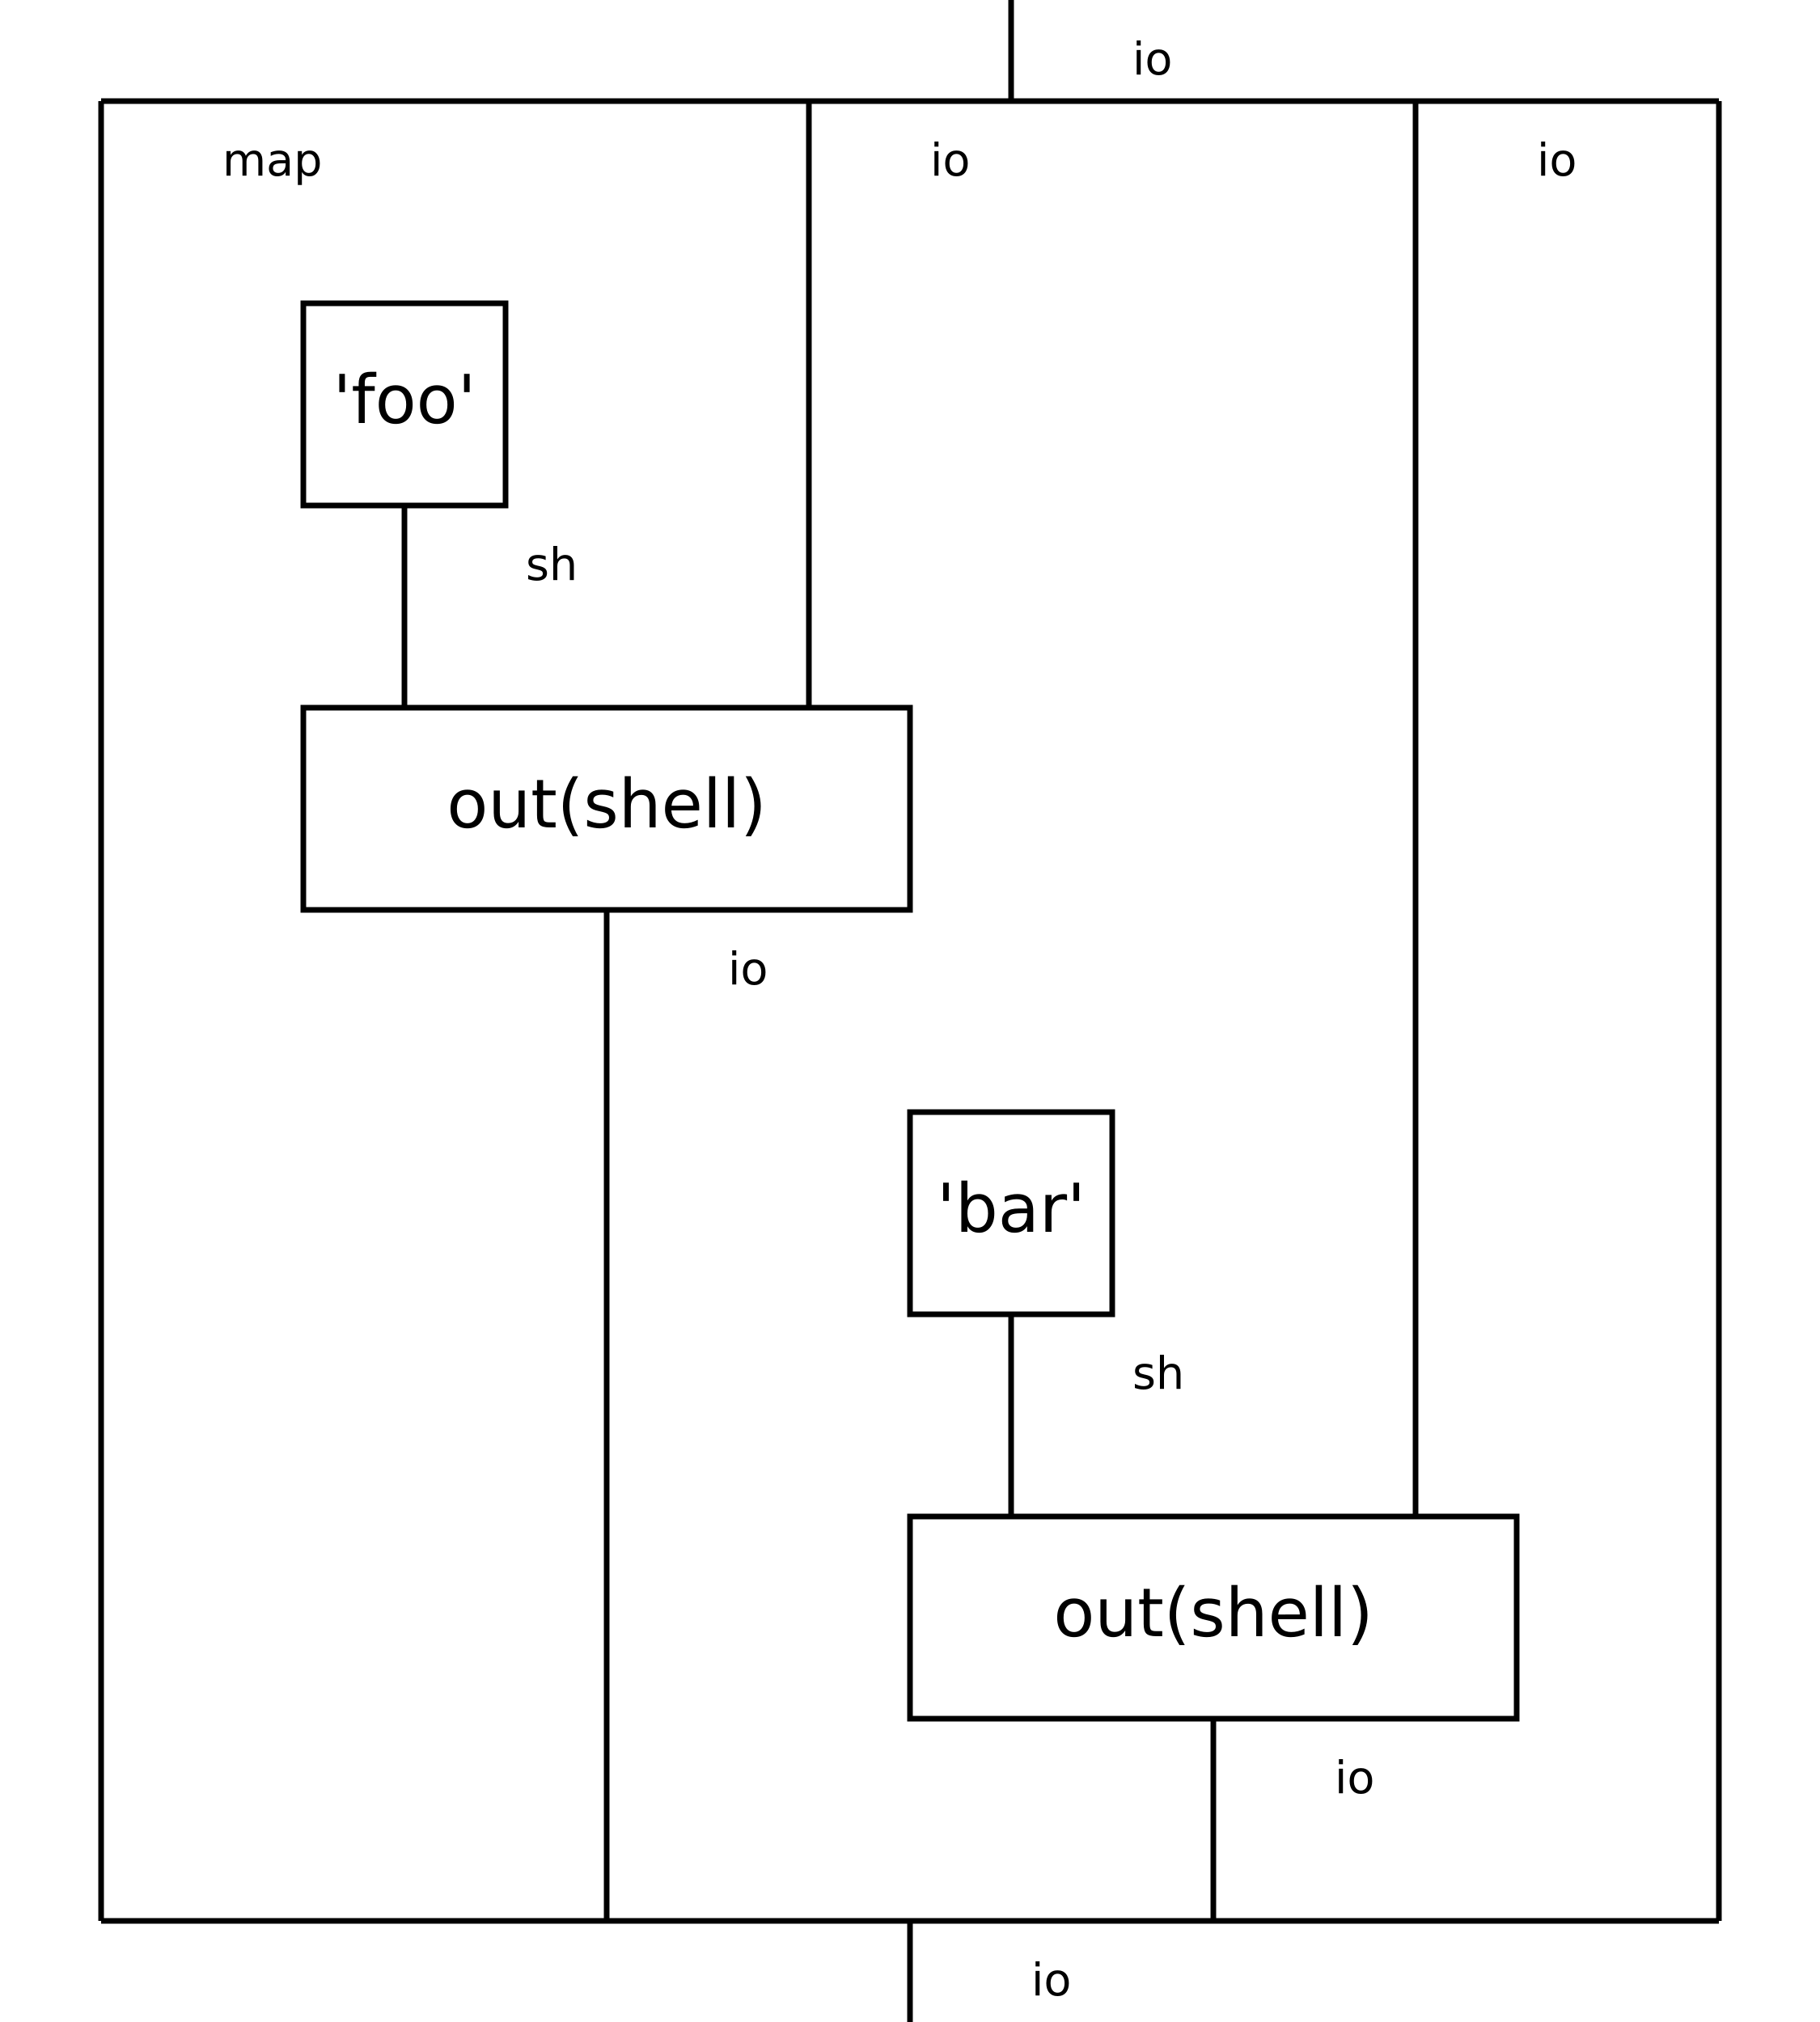
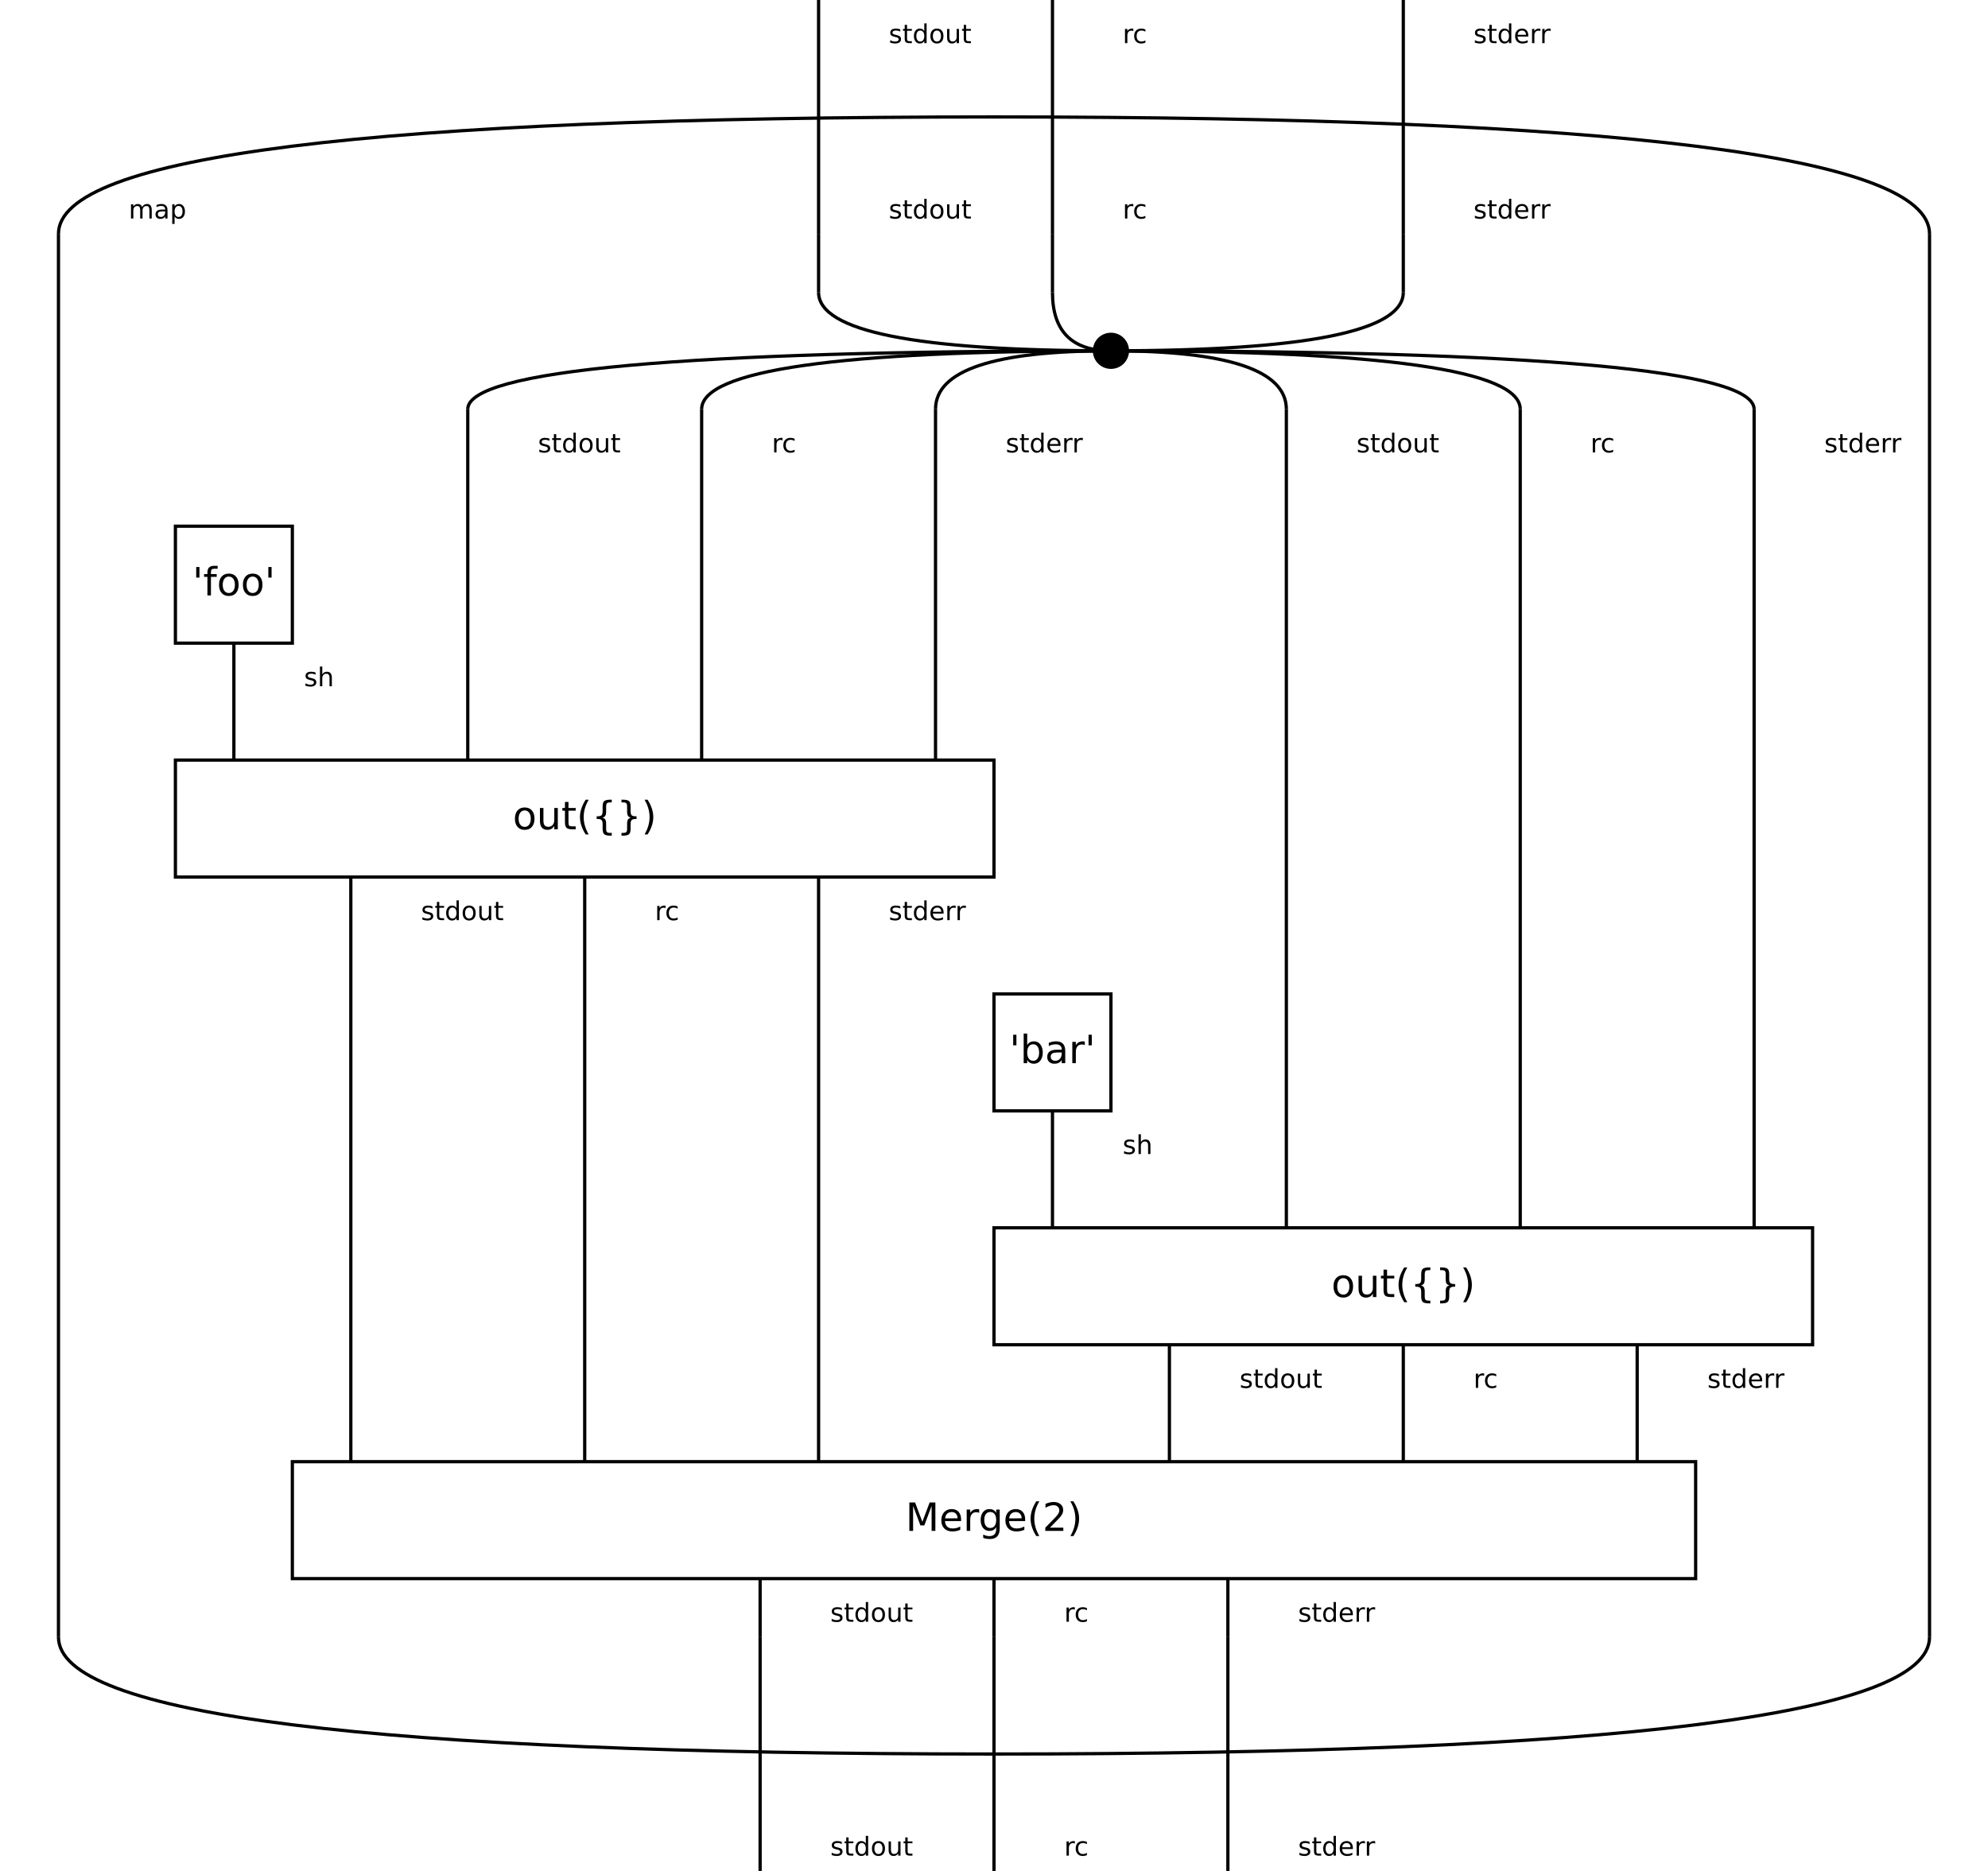
- <svg xmlns="http://www.w3.org/2000/svg" xmlns:xlink="http://www.w3.org/1999/xlink" width="324pt" height="360pt" viewBox="0 0 324 360" version="1.1">
+ <svg xmlns="http://www.w3.org/2000/svg" xmlns:xlink="http://www.w3.org/1999/xlink" width="612pt" height="576pt" viewBox="0 0 612 576" version="1.1">
  <defs>
    <style type="text/css">*{stroke-linejoin: round; stroke-linecap: butt}</style>
  </defs>
  <g id="figure_1">
    <g id="patch_1">
-       <path d="M 0 360  L 324 360  L 324 0  L 0 0  z " style="fill: #ffffff" />
+       <path d="M 0 576  L 612 576  L 612 0  L 0 0  z " style="fill: #ffffff" />
    </g>
    <g id="axes_1">
      <g id="patch_2">
-         <path d="M 0 360  L 324 360  L 324 0  L 0 0  z " clip-path="url(#SVG_ID)" style="fill: #ffffff; stroke: #ffffff; stroke-linejoin: miter" />
+         <path d="M 0 576  L 612 576  L 612 0  L 0 0  z " clip-path="url(#SVG_ID)" style="fill: #ffffff; stroke: #ffffff; stroke-linejoin: miter" />
      </g>
      <g id="patch_3">
-         <path d="M 180 18  Q 18 18 18 18  " clip-path="url(#SVG_ID)" style="fill: none; stroke: #000000; stroke-linejoin: miter" />
+         <path d="M 306 36  Q 18 36 18 72  " clip-path="url(#SVG_ID)" style="fill: none; stroke: #000000; stroke-linejoin: miter" />
      </g>
      <g id="patch_4">
-         <path d="M 180 18  Q 306 18 306 18  " clip-path="url(#SVG_ID)" style="fill: none; stroke: #000000; stroke-linejoin: miter" />
+         <path d="M 306 36  Q 594 36 594 72  " clip-path="url(#SVG_ID)" style="fill: none; stroke: #000000; stroke-linejoin: miter" />
      </g>
      <g id="patch_5">
-         <path d="M 180 0  Q 180 18 180 18  " clip-path="url(#SVG_ID)" style="fill: none; stroke: #000000; stroke-linejoin: miter" />
+         <path d="M 252 0  Q 252 72 252 72  " clip-path="url(#SVG_ID)" style="fill: none; stroke: #000000; stroke-linejoin: miter" />
      </g>
      <g id="patch_6">
-         <path d="M 18 18  Q 18 342 18 342  " clip-path="url(#SVG_ID)" style="fill: none; stroke: #000000; stroke-linejoin: miter" />
+         <path d="M 324 0  Q 324 72 324 72  " clip-path="url(#SVG_ID)" style="fill: none; stroke: #000000; stroke-linejoin: miter" />
      </g>
      <g id="patch_7">
-         <path d="M 144 18  Q 144 126 144 126  " clip-path="url(#SVG_ID)" style="fill: none; stroke: #000000; stroke-linejoin: miter" />
+         <path d="M 432 0  Q 432 72 432 72  " clip-path="url(#SVG_ID)" style="fill: none; stroke: #000000; stroke-linejoin: miter" />
      </g>
      <g id="patch_8">
-         <path d="M 252 18  Q 252 270 252 270  " clip-path="url(#SVG_ID)" style="fill: none; stroke: #000000; stroke-linejoin: miter" />
+         <path d="M 18 72  Q 18 504 18 504  " clip-path="url(#SVG_ID)" style="fill: none; stroke: #000000; stroke-linejoin: miter" />
      </g>
      <g id="patch_9">
-         <path d="M 306 18  Q 306 342 306 342  " clip-path="url(#SVG_ID)" style="fill: none; stroke: #000000; stroke-linejoin: miter" />
+         <path d="M 252 72  Q 252 90 252 90  " clip-path="url(#SVG_ID)" style="fill: none; stroke: #000000; stroke-linejoin: miter" />
      </g>
      <g id="patch_10">
-         <path d="M 72 90  Q 72 126 72 126  " clip-path="url(#SVG_ID)" style="fill: none; stroke: #000000; stroke-linejoin: miter" />
+         <path d="M 324 72  Q 324 90 324 90  " clip-path="url(#SVG_ID)" style="fill: none; stroke: #000000; stroke-linejoin: miter" />
      </g>
      <g id="patch_11">
-         <path d="M 108 162  Q 108 342 108 342  " clip-path="url(#SVG_ID)" style="fill: none; stroke: #000000; stroke-linejoin: miter" />
+         <path d="M 432 72  Q 432 90 432 90  " clip-path="url(#SVG_ID)" style="fill: none; stroke: #000000; stroke-linejoin: miter" />
      </g>
      <g id="patch_12">
-         <path d="M 180 234  Q 180 270 180 270  " clip-path="url(#SVG_ID)" style="fill: none; stroke: #000000; stroke-linejoin: miter" />
+         <path d="M 594 72  Q 594 504 594 504  " clip-path="url(#SVG_ID)" style="fill: none; stroke: #000000; stroke-linejoin: miter" />
      </g>
      <g id="patch_13">
-         <path d="M 216 306  Q 216 342 216 342  " clip-path="url(#SVG_ID)" style="fill: none; stroke: #000000; stroke-linejoin: miter" />
+         <path d="M 342 108  Q 144 108 144 126  " clip-path="url(#SVG_ID)" style="fill: none; stroke: #000000; stroke-linejoin: miter" />
      </g>
      <g id="patch_14">
-         <path d="M 18 342  Q 18 342 144 342  " clip-path="url(#SVG_ID)" style="fill: none; stroke: #000000; stroke-linejoin: miter" />
+         <path d="M 342 108  Q 216 108 216 126  " clip-path="url(#SVG_ID)" style="fill: none; stroke: #000000; stroke-linejoin: miter" />
      </g>
      <g id="patch_15">
-         <path d="M 306 342  Q 306 342 144 342  " clip-path="url(#SVG_ID)" style="fill: none; stroke: #000000; stroke-linejoin: miter" />
+         <path d="M 342 108  Q 288 108 288 126  " clip-path="url(#SVG_ID)" style="fill: none; stroke: #000000; stroke-linejoin: miter" />
      </g>
      <g id="patch_16">
-         <path d="M 162 342  Q 162 360 162 360  " clip-path="url(#SVG_ID)" style="fill: none; stroke: #000000; stroke-linejoin: miter" />
+         <path d="M 342 108  Q 396 108 396 126  " clip-path="url(#SVG_ID)" style="fill: none; stroke: #000000; stroke-linejoin: miter" />
      </g>
      <g id="patch_17">
-         <path d="M 54 90  L 54 54  L 90 54  L 90 90  z " clip-path="url(#SVG_ID)" style="fill: #ffffff; stroke: #000000; stroke-linejoin: miter" />
+         <path d="M 342 108  Q 468 108 468 126  " clip-path="url(#SVG_ID)" style="fill: none; stroke: #000000; stroke-linejoin: miter" />
      </g>
      <g id="patch_18">
-         <path d="M 54 162  L 54 126  L 162 126  L 162 162  z " clip-path="url(#SVG_ID)" style="fill: #ffffff; stroke: #000000; stroke-linejoin: miter" />
+         <path d="M 342 108  Q 540 108 540 126  " clip-path="url(#SVG_ID)" style="fill: none; stroke: #000000; stroke-linejoin: miter" />
      </g>
      <g id="patch_19">
-         <path d="M 162 234  L 162 198  L 198 198  L 198 234  z " clip-path="url(#SVG_ID)" style="fill: #ffffff; stroke: #000000; stroke-linejoin: miter" />
+         <path d="M 252 90  Q 252 108 342 108  " clip-path="url(#SVG_ID)" style="fill: none; stroke: #000000; stroke-linejoin: miter" />
      </g>
      <g id="patch_20">
-         <path d="M 162 306  L 162 270  L 270 270  L 270 306  z " clip-path="url(#SVG_ID)" style="fill: #ffffff; stroke: #000000; stroke-linejoin: miter" />
+         <path d="M 324 90  Q 324 108 342 108  " clip-path="url(#SVG_ID)" style="fill: none; stroke: #000000; stroke-linejoin: miter" />
+       </g>
+       <g id="patch_21">
+         <path d="M 432 90  Q 432 108 342 108  " clip-path="url(#SVG_ID)" style="fill: none; stroke: #000000; stroke-linejoin: miter" />
+       </g>
+       <g id="patch_22">
+         <path d="M 144 126  Q 144 234 144 234  " clip-path="url(#SVG_ID)" style="fill: none; stroke: #000000; stroke-linejoin: miter" />
+       </g>
+       <g id="patch_23">
+         <path d="M 216 126  Q 216 234 216 234  " clip-path="url(#SVG_ID)" style="fill: none; stroke: #000000; stroke-linejoin: miter" />
+       </g>
+       <g id="patch_24">
+         <path d="M 288 126  Q 288 234 288 234  " clip-path="url(#SVG_ID)" style="fill: none; stroke: #000000; stroke-linejoin: miter" />
+       </g>
+       <g id="patch_25">
+         <path d="M 396 126  Q 396 378 396 378  " clip-path="url(#SVG_ID)" style="fill: none; stroke: #000000; stroke-linejoin: miter" />
+       </g>
+       <g id="patch_26">
+         <path d="M 468 126  Q 468 378 468 378  " clip-path="url(#SVG_ID)" style="fill: none; stroke: #000000; stroke-linejoin: miter" />
+       </g>
+       <g id="patch_27">
+         <path d="M 540 126  Q 540 378 540 378  " clip-path="url(#SVG_ID)" style="fill: none; stroke: #000000; stroke-linejoin: miter" />
+       </g>
+       <g id="patch_28">
+         <path d="M 72 198  Q 72 234 72 234  " clip-path="url(#SVG_ID)" style="fill: none; stroke: #000000; stroke-linejoin: miter" />
+       </g>
+       <g id="patch_29">
+         <path d="M 108 270  Q 108 450 108 450  " clip-path="url(#SVG_ID)" style="fill: none; stroke: #000000; stroke-linejoin: miter" />
+       </g>
+       <g id="patch_30">
+         <path d="M 180 270  Q 180 450 180 450  " clip-path="url(#SVG_ID)" style="fill: none; stroke: #000000; stroke-linejoin: miter" />
+       </g>
+       <g id="patch_31">
+         <path d="M 252 270  Q 252 450 252 450  " clip-path="url(#SVG_ID)" style="fill: none; stroke: #000000; stroke-linejoin: miter" />
+       </g>
+       <g id="patch_32">
+         <path d="M 324 342  Q 324 378 324 378  " clip-path="url(#SVG_ID)" style="fill: none; stroke: #000000; stroke-linejoin: miter" />
+       </g>
+       <g id="patch_33">
+         <path d="M 360 414  Q 360 450 360 450  " clip-path="url(#SVG_ID)" style="fill: none; stroke: #000000; stroke-linejoin: miter" />
+       </g>
+       <g id="patch_34">
+         <path d="M 432 414  Q 432 450 432 450  " clip-path="url(#SVG_ID)" style="fill: none; stroke: #000000; stroke-linejoin: miter" />
+       </g>
+       <g id="patch_35">
+         <path d="M 504 414  Q 504 450 504 450  " clip-path="url(#SVG_ID)" style="fill: none; stroke: #000000; stroke-linejoin: miter" />
+       </g>
+       <g id="patch_36">
+         <path d="M 234 486  Q 234 504 234 504  " clip-path="url(#SVG_ID)" style="fill: none; stroke: #000000; stroke-linejoin: miter" />
+       </g>
+       <g id="patch_37">
+         <path d="M 306 486  Q 306 504 306 504  " clip-path="url(#SVG_ID)" style="fill: none; stroke: #000000; stroke-linejoin: miter" />
+       </g>
+       <g id="patch_38">
+         <path d="M 378 486  Q 378 504 378 504  " clip-path="url(#SVG_ID)" style="fill: none; stroke: #000000; stroke-linejoin: miter" />
+       </g>
+       <g id="patch_39">
+         <path d="M 18 504  Q 18 540 306 540  " clip-path="url(#SVG_ID)" style="fill: none; stroke: #000000; stroke-linejoin: miter" />
+       </g>
+       <g id="patch_40">
+         <path d="M 234 504  Q 234 576 234 576  " clip-path="url(#SVG_ID)" style="fill: none; stroke: #000000; stroke-linejoin: miter" />
+       </g>
+       <g id="patch_41">
+         <path d="M 306 504  Q 306 576 306 576  " clip-path="url(#SVG_ID)" style="fill: none; stroke: #000000; stroke-linejoin: miter" />
+       </g>
+       <g id="patch_42">
+         <path d="M 378 504  Q 378 576 378 576  " clip-path="url(#SVG_ID)" style="fill: none; stroke: #000000; stroke-linejoin: miter" />
+       </g>
+       <g id="patch_43">
+         <path d="M 594 504  Q 594 540 306 540  " clip-path="url(#SVG_ID)" style="fill: none; stroke: #000000; stroke-linejoin: miter" />
+       </g>
+       <g id="patch_44">
+         <path d="M 54 198  L 54 162  L 90 162  L 90 198  z " clip-path="url(#SVG_ID)" style="fill: #ffffff; stroke: #000000; stroke-linejoin: miter" />
+       </g>
+       <g id="patch_45">
+         <path d="M 54 270  L 54 234  L 306 234  L 306 270  z " clip-path="url(#SVG_ID)" style="fill: #ffffff; stroke: #000000; stroke-linejoin: miter" />
+       </g>
+       <g id="patch_46">
+         <path d="M 306 342  L 306 306  L 342 306  L 342 342  z " clip-path="url(#SVG_ID)" style="fill: #ffffff; stroke: #000000; stroke-linejoin: miter" />
+       </g>
+       <g id="patch_47">
+         <path d="M 306 414  L 306 378  L 558 378  L 558 414  z " clip-path="url(#SVG_ID)" style="fill: #ffffff; stroke: #000000; stroke-linejoin: miter" />
+       </g>
+       <g id="patch_48">
+         <path d="M 90 486  L 90 450  L 522 450  L 522 486  z " clip-path="url(#SVG_ID)" style="fill: #ffffff; stroke: #000000; stroke-linejoin: miter" />
+       </g>
+       <g id="PathCollection_1">
+         <defs>
+           <path id="SVG_ID" d="M 0 5.072  C 1.345 5.072 2.635 4.538 3.586 3.586  C 4.538 2.635 5.072 1.345 5.072 0  C 5.072 -1.345 4.538 -2.635 3.586 -3.586  C 2.635 -4.538 1.345 -5.072 0 -5.072  C -1.345 -5.072 -2.635 -4.538 -3.586 -3.586  C -4.538 -2.635 -5.072 -1.345 -5.072 0  C -5.072 1.345 -4.538 2.635 -3.586 3.586  C -2.635 4.538 -1.345 5.072 0 5.072  z " style="stroke: #000000" />
+         </defs>
+         <g clip-path="url(#SVG_ID)">
+           <use xlink:href="#SVG_ID" x="342" y="108" style="stroke: #000000" />
+         </g>
      </g>
      <g id="text_1">
-         <g transform="translate(201.6 13.27875) scale(0.08 -0.08)">
-           <defs>
-             <path id="DejaVuSans-69" d="M 603 3500  L 1178 3500  L 1178 0  L 603 0  L 603 3500  z M 603 4863  L 1178 4863  L 1178 4134  L 603 4134  L 603 4863  z " transform="scale(0.015625)" />
+         <g transform="translate(273.6 13.27875) scale(0.08 -0.08)">
+           <defs>
+             <path id="DejaVuSans-73" d="M 2834 3397  L 2834 2853  Q 2591 2978 2328 3040  Q 2066 3103 1784 3103  Q 1356 3103 1142 2972  Q 928 2841 928 2578  Q 928 2378 1081 2264  Q 1234 2150 1697 2047  L 1894 2003  Q 2506 1872 2764 1633  Q 3022 1394 3022 966  Q 3022 478 2636 193  Q 2250 -91 1575 -91  Q 1294 -91 989 -36  Q 684 19 347 128  L 347 722  Q 666 556 975 473  Q 1284 391 1588 391  Q 1994 391 2212 530  Q 2431 669 2431 922  Q 2431 1156 2273 1281  Q 2116 1406 1581 1522  L 1381 1569  Q 847 1681 609 1914  Q 372 2147 372 2553  Q 372 3047 722 3315  Q 1072 3584 1716 3584  Q 2034 3584 2315 3537  Q 2597 3491 2834 3397  z " transform="scale(0.015625)" />
+             <path id="DejaVuSans-74" d="M 1172 4494  L 1172 3500  L 2356 3500  L 2356 3053  L 1172 3053  L 1172 1153  Q 1172 725 1289 603  Q 1406 481 1766 481  L 2356 481  L 2356 0  L 1766 0  Q 1100 0 847 248  Q 594 497 594 1153  L 594 3053  L 172 3053  L 172 3500  L 594 3500  L 594 4494  L 1172 4494  z " transform="scale(0.015625)" />
+             <path id="DejaVuSans-64" d="M 2906 2969  L 2906 4863  L 3481 4863  L 3481 0  L 2906 0  L 2906 525  Q 2725 213 2448 61  Q 2172 -91 1784 -91  Q 1150 -91 751 415  Q 353 922 353 1747  Q 353 2572 751 3078  Q 1150 3584 1784 3584  Q 2172 3584 2448 3432  Q 2725 3281 2906 2969  z M 947 1747  Q 947 1113 1208 752  Q 1469 391 1925 391  Q 2381 391 2643 752  Q 2906 1113 2906 1747  Q 2906 2381 2643 2742  Q 2381 3103 1925 3103  Q 1469 3103 1208 2742  Q 947 2381 947 1747  z " transform="scale(0.015625)" />
            <path id="DejaVuSans-6f" d="M 1959 3097  Q 1497 3097 1228 2736  Q 959 2375 959 1747  Q 959 1119 1226 758  Q 1494 397 1959 397  Q 2419 397 2687 759  Q 2956 1122 2956 1747  Q 2956 2369 2687 2733  Q 2419 3097 1959 3097  z M 1959 3584  Q 2709 3584 3137 3096  Q 3566 2609 3566 1747  Q 3566 888 3137 398  Q 2709 -91 1959 -91  Q 1206 -91 779 398  Q 353 888 353 1747  Q 353 2609 779 3096  Q 1206 3584 1959 3584  z " transform="scale(0.015625)" />
-           </defs>
-           <use xlink:href="#DejaVuSans-69" />
-           <use xlink:href="#DejaVuSans-6f" transform="translate(27.7832 0)" />
+             <path id="DejaVuSans-75" d="M 544 1381  L 544 3500  L 1119 3500  L 1119 1403  Q 1119 906 1312 657  Q 1506 409 1894 409  Q 2359 409 2629 706  Q 2900 1003 2900 1516  L 2900 3500  L 3475 3500  L 3475 0  L 2900 0  L 2900 538  Q 2691 219 2414 64  Q 2138 -91 1772 -91  Q 1169 -91 856 284  Q 544 659 544 1381  z M 1991 3584  L 1991 3584  z " transform="scale(0.015625)" />
+           </defs>
+           <use xlink:href="#DejaVuSans-73" />
+           <use xlink:href="#DejaVuSans-74" transform="translate(52.09961 0)" />
+           <use xlink:href="#DejaVuSans-64" transform="translate(91.30859 0)" />
+           <use xlink:href="#DejaVuSans-6f" transform="translate(154.7852 0)" />
+           <use xlink:href="#DejaVuSans-75" transform="translate(215.9668 0)" />
+           <use xlink:href="#DejaVuSans-74" transform="translate(279.3457 0)" />
        </g>
      </g>
      <g id="text_2">
-         <g transform="translate(39.6 31.27875) scale(0.08 -0.08)">
+         <g transform="translate(345.6 13.27875) scale(0.08 -0.08)">
+           <defs>
+             <path id="DejaVuSans-72" d="M 2631 2963  Q 2534 3019 2420 3045  Q 2306 3072 2169 3072  Q 1681 3072 1420 2755  Q 1159 2438 1159 1844  L 1159 0  L 581 0  L 581 3500  L 1159 3500  L 1159 2956  Q 1341 3275 1631 3429  Q 1922 3584 2338 3584  Q 2397 3584 2469 3576  Q 2541 3569 2628 3553  L 2631 2963  z " transform="scale(0.015625)" />
+             <path id="DejaVuSans-63" d="M 3122 3366  L 3122 2828  Q 2878 2963 2633 3030  Q 2388 3097 2138 3097  Q 1578 3097 1268 2742  Q 959 2388 959 1747  Q 959 1106 1268 751  Q 1578 397 2138 397  Q 2388 397 2633 464  Q 2878 531 3122 666  L 3122 134  Q 2881 22 2623 -34  Q 2366 -91 2075 -91  Q 1284 -91 818 406  Q 353 903 353 1747  Q 353 2603 823 3093  Q 1294 3584 2113 3584  Q 2378 3584 2631 3529  Q 2884 3475 3122 3366  z " transform="scale(0.015625)" />
+           </defs>
+           <use xlink:href="#DejaVuSans-72" />
+           <use xlink:href="#DejaVuSans-63" transform="translate(38.86328 0)" />
+         </g>
+       </g>
+       <g id="text_3">
+         <g transform="translate(453.6 13.27875) scale(0.08 -0.08)">
+           <defs>
+             <path id="DejaVuSans-65" d="M 3597 1894  L 3597 1613  L 953 1613  Q 991 1019 1311 708  Q 1631 397 2203 397  Q 2534 397 2845 478  Q 3156 559 3463 722  L 3463 178  Q 3153 47 2828 -22  Q 2503 -91 2169 -91  Q 1331 -91 842 396  Q 353 884 353 1716  Q 353 2575 817 3079  Q 1281 3584 2069 3584  Q 2775 3584 3186 3129  Q 3597 2675 3597 1894  z M 3022 2063  Q 3016 2534 2758 2815  Q 2500 3097 2075 3097  Q 1594 3097 1305 2825  Q 1016 2553 972 2059  L 3022 2063  z " transform="scale(0.015625)" />
+           </defs>
+           <use xlink:href="#DejaVuSans-73" />
+           <use xlink:href="#DejaVuSans-74" transform="translate(52.09961 0)" />
+           <use xlink:href="#DejaVuSans-64" transform="translate(91.30859 0)" />
+           <use xlink:href="#DejaVuSans-65" transform="translate(154.7852 0)" />
+           <use xlink:href="#DejaVuSans-72" transform="translate(216.3086 0)" />
+           <use xlink:href="#DejaVuSans-72" transform="translate(255.6719 0)" />
+         </g>
+       </g>
+       <g id="text_4">
+         <g transform="translate(39.6 67.27875) scale(0.08 -0.08)">
          <defs>
            <path id="DejaVuSans-6d" d="M 3328 2828  Q 3544 3216 3844 3400  Q 4144 3584 4550 3584  Q 5097 3584 5394 3201  Q 5691 2819 5691 2113  L 5691 0  L 5113 0  L 5113 2094  Q 5113 2597 4934 2840  Q 4756 3084 4391 3084  Q 3944 3084 3684 2787  Q 3425 2491 3425 1978  L 3425 0  L 2847 0  L 2847 2094  Q 2847 2600 2669 2842  Q 2491 3084 2119 3084  Q 1678 3084 1418 2786  Q 1159 2488 1159 1978  L 1159 0  L 581 0  L 581 3500  L 1159 3500  L 1159 2956  Q 1356 3278 1631 3431  Q 1906 3584 2284 3584  Q 2666 3584 2933 3390  Q 3200 3197 3328 2828  z " transform="scale(0.015625)" />
            <path id="DejaVuSans-61" d="M 2194 1759  Q 1497 1759 1228 1600  Q 959 1441 959 1056  Q 959 750 1161 570  Q 1363 391 1709 391  Q 2188 391 2477 730  Q 2766 1069 2766 1631  L 2766 1759  L 2194 1759  z M 3341 1997  L 3341 0  L 2766 0  L 2766 531  Q 2569 213 2275 61  Q 1981 -91 1556 -91  Q 1019 -91 701 211  Q 384 513 384 1019  Q 384 1609 779 1909  Q 1175 2209 1959 2209  L 2766 2209  L 2766 2266  Q 2766 2663 2505 2880  Q 2244 3097 1772 3097  Q 1472 3097 1187 3025  Q 903 2953 641 2809  L 641 3341  Q 956 3463 1253 3523  Q 1550 3584 1831 3584  Q 2591 3584 2966 3190  Q 3341 2797 3341 1997  z " transform="scale(0.015625)" />
            <path id="DejaVuSans-70" d="M 1159 525  L 1159 -1331  L 581 -1331  L 581 3500  L 1159 3500  L 1159 2969  Q 1341 3281 1617 3432  Q 1894 3584 2278 3584  Q 2916 3584 3314 3078  Q 3713 2572 3713 1747  Q 3713 922 3314 415  Q 2916 -91 2278 -91  Q 1894 -91 1617 61  Q 1341 213 1159 525  z M 3116 1747  Q 3116 2381 2855 2742  Q 2594 3103 2138 3103  Q 1681 3103 1420 2742  Q 1159 2381 1159 1747  Q 1159 1113 1420 752  Q 1681 391 2138 391  Q 2594 391 2855 752  Q 3116 1113 3116 1747  z " transform="scale(0.015625)" />
          </defs>
          <use xlink:href="#DejaVuSans-6d" />
          <use xlink:href="#DejaVuSans-61" transform="translate(97.41211 0)" />
          <use xlink:href="#DejaVuSans-70" transform="translate(158.6914 0)" />
        </g>
      </g>
-       <g id="text_3">
-         <g transform="translate(165.6 31.27875) scale(0.08 -0.08)">
-           <use xlink:href="#DejaVuSans-69" />
-           <use xlink:href="#DejaVuSans-6f" transform="translate(27.7832 0)" />
-         </g>
-       </g>
-       <g id="text_4">
-         <g transform="translate(273.6 31.27875) scale(0.08 -0.08)">
-           <use xlink:href="#DejaVuSans-69" />
-           <use xlink:href="#DejaVuSans-6f" transform="translate(27.7832 0)" />
-         </g>
-       </g>
      <g id="text_5">
-         <g transform="translate(93.6 103.2788) scale(0.08 -0.08)">
-           <defs>
-             <path id="DejaVuSans-73" d="M 2834 3397  L 2834 2853  Q 2591 2978 2328 3040  Q 2066 3103 1784 3103  Q 1356 3103 1142 2972  Q 928 2841 928 2578  Q 928 2378 1081 2264  Q 1234 2150 1697 2047  L 1894 2003  Q 2506 1872 2764 1633  Q 3022 1394 3022 966  Q 3022 478 2636 193  Q 2250 -91 1575 -91  Q 1294 -91 989 -36  Q 684 19 347 128  L 347 722  Q 666 556 975 473  Q 1284 391 1588 391  Q 1994 391 2212 530  Q 2431 669 2431 922  Q 2431 1156 2273 1281  Q 2116 1406 1581 1522  L 1381 1569  Q 847 1681 609 1914  Q 372 2147 372 2553  Q 372 3047 722 3315  Q 1072 3584 1716 3584  Q 2034 3584 2315 3537  Q 2597 3491 2834 3397  z " transform="scale(0.015625)" />
+         <g transform="translate(273.6 67.27875) scale(0.08 -0.08)">
+           <use xlink:href="#DejaVuSans-73" />
+           <use xlink:href="#DejaVuSans-74" transform="translate(52.09961 0)" />
+           <use xlink:href="#DejaVuSans-64" transform="translate(91.30859 0)" />
+           <use xlink:href="#DejaVuSans-6f" transform="translate(154.7852 0)" />
+           <use xlink:href="#DejaVuSans-75" transform="translate(215.9668 0)" />
+           <use xlink:href="#DejaVuSans-74" transform="translate(279.3457 0)" />
+         </g>
+       </g>
+       <g id="text_6">
+         <g transform="translate(345.6 67.27875) scale(0.08 -0.08)">
+           <use xlink:href="#DejaVuSans-72" />
+           <use xlink:href="#DejaVuSans-63" transform="translate(38.86328 0)" />
+         </g>
+       </g>
+       <g id="text_7">
+         <g transform="translate(453.6 67.27875) scale(0.08 -0.08)">
+           <use xlink:href="#DejaVuSans-73" />
+           <use xlink:href="#DejaVuSans-74" transform="translate(52.09961 0)" />
+           <use xlink:href="#DejaVuSans-64" transform="translate(91.30859 0)" />
+           <use xlink:href="#DejaVuSans-65" transform="translate(154.7852 0)" />
+           <use xlink:href="#DejaVuSans-72" transform="translate(216.3086 0)" />
+           <use xlink:href="#DejaVuSans-72" transform="translate(255.6719 0)" />
+         </g>
+       </g>
+       <g id="text_8">
+         <g transform="translate(165.6 139.2788) scale(0.08 -0.08)">
+           <use xlink:href="#DejaVuSans-73" />
+           <use xlink:href="#DejaVuSans-74" transform="translate(52.09961 0)" />
+           <use xlink:href="#DejaVuSans-64" transform="translate(91.30859 0)" />
+           <use xlink:href="#DejaVuSans-6f" transform="translate(154.7852 0)" />
+           <use xlink:href="#DejaVuSans-75" transform="translate(215.9668 0)" />
+           <use xlink:href="#DejaVuSans-74" transform="translate(279.3457 0)" />
+         </g>
+       </g>
+       <g id="text_9">
+         <g transform="translate(237.6 139.2788) scale(0.08 -0.08)">
+           <use xlink:href="#DejaVuSans-72" />
+           <use xlink:href="#DejaVuSans-63" transform="translate(38.86328 0)" />
+         </g>
+       </g>
+       <g id="text_10">
+         <g transform="translate(309.6 139.2788) scale(0.08 -0.08)">
+           <use xlink:href="#DejaVuSans-73" />
+           <use xlink:href="#DejaVuSans-74" transform="translate(52.09961 0)" />
+           <use xlink:href="#DejaVuSans-64" transform="translate(91.30859 0)" />
+           <use xlink:href="#DejaVuSans-65" transform="translate(154.7852 0)" />
+           <use xlink:href="#DejaVuSans-72" transform="translate(216.3086 0)" />
+           <use xlink:href="#DejaVuSans-72" transform="translate(255.6719 0)" />
+         </g>
+       </g>
+       <g id="text_11">
+         <g transform="translate(417.6 139.2788) scale(0.08 -0.08)">
+           <use xlink:href="#DejaVuSans-73" />
+           <use xlink:href="#DejaVuSans-74" transform="translate(52.09961 0)" />
+           <use xlink:href="#DejaVuSans-64" transform="translate(91.30859 0)" />
+           <use xlink:href="#DejaVuSans-6f" transform="translate(154.7852 0)" />
+           <use xlink:href="#DejaVuSans-75" transform="translate(215.9668 0)" />
+           <use xlink:href="#DejaVuSans-74" transform="translate(279.3457 0)" />
+         </g>
+       </g>
+       <g id="text_12">
+         <g transform="translate(489.6 139.2788) scale(0.08 -0.08)">
+           <use xlink:href="#DejaVuSans-72" />
+           <use xlink:href="#DejaVuSans-63" transform="translate(38.86328 0)" />
+         </g>
+       </g>
+       <g id="text_13">
+         <g transform="translate(561.6 139.2788) scale(0.08 -0.08)">
+           <use xlink:href="#DejaVuSans-73" />
+           <use xlink:href="#DejaVuSans-74" transform="translate(52.09961 0)" />
+           <use xlink:href="#DejaVuSans-64" transform="translate(91.30859 0)" />
+           <use xlink:href="#DejaVuSans-65" transform="translate(154.7852 0)" />
+           <use xlink:href="#DejaVuSans-72" transform="translate(216.3086 0)" />
+           <use xlink:href="#DejaVuSans-72" transform="translate(255.6719 0)" />
+         </g>
+       </g>
+       <g id="text_14">
+         <g transform="translate(93.6 211.2788) scale(0.08 -0.08)">
+           <defs>
            <path id="DejaVuSans-68" d="M 3513 2113  L 3513 0  L 2938 0  L 2938 2094  Q 2938 2591 2744 2837  Q 2550 3084 2163 3084  Q 1697 3084 1428 2787  Q 1159 2491 1159 1978  L 1159 0  L 581 0  L 581 4863  L 1159 4863  L 1159 2956  Q 1366 3272 1645 3428  Q 1925 3584 2291 3584  Q 2894 3584 3203 3211  Q 3513 2838 3513 2113  z " transform="scale(0.015625)" />
          </defs>
          <use xlink:href="#DejaVuSans-73" />
          <use xlink:href="#DejaVuSans-68" transform="translate(52.09961 0)" />
        </g>
      </g>
-       <g id="text_6">
-         <g transform="translate(129.6 175.2788) scale(0.08 -0.08)">
-           <use xlink:href="#DejaVuSans-69" />
-           <use xlink:href="#DejaVuSans-6f" transform="translate(27.7832 0)" />
-         </g>
-       </g>
-       <g id="text_7">
-         <g transform="translate(201.6 247.2788) scale(0.08 -0.08)">
+       <g id="text_15">
+         <g transform="translate(129.6 283.2788) scale(0.08 -0.08)">
+           <use xlink:href="#DejaVuSans-73" />
+           <use xlink:href="#DejaVuSans-74" transform="translate(52.09961 0)" />
+           <use xlink:href="#DejaVuSans-64" transform="translate(91.30859 0)" />
+           <use xlink:href="#DejaVuSans-6f" transform="translate(154.7852 0)" />
+           <use xlink:href="#DejaVuSans-75" transform="translate(215.9668 0)" />
+           <use xlink:href="#DejaVuSans-74" transform="translate(279.3457 0)" />
+         </g>
+       </g>
+       <g id="text_16">
+         <g transform="translate(201.6 283.2788) scale(0.08 -0.08)">
+           <use xlink:href="#DejaVuSans-72" />
+           <use xlink:href="#DejaVuSans-63" transform="translate(38.86328 0)" />
+         </g>
+       </g>
+       <g id="text_17">
+         <g transform="translate(273.6 283.2788) scale(0.08 -0.08)">
+           <use xlink:href="#DejaVuSans-73" />
+           <use xlink:href="#DejaVuSans-74" transform="translate(52.09961 0)" />
+           <use xlink:href="#DejaVuSans-64" transform="translate(91.30859 0)" />
+           <use xlink:href="#DejaVuSans-65" transform="translate(154.7852 0)" />
+           <use xlink:href="#DejaVuSans-72" transform="translate(216.3086 0)" />
+           <use xlink:href="#DejaVuSans-72" transform="translate(255.6719 0)" />
+         </g>
+       </g>
+       <g id="text_18">
+         <g transform="translate(345.6 355.2788) scale(0.08 -0.08)">
          <use xlink:href="#DejaVuSans-73" />
          <use xlink:href="#DejaVuSans-68" transform="translate(52.09961 0)" />
        </g>
      </g>
-       <g id="text_8">
-         <g transform="translate(237.6 319.2788) scale(0.08 -0.08)">
-           <use xlink:href="#DejaVuSans-69" />
-           <use xlink:href="#DejaVuSans-6f" transform="translate(27.7832 0)" />
-         </g>
-       </g>
-       <g id="text_9">
-         <g transform="translate(183.6 355.2788) scale(0.08 -0.08)">
-           <use xlink:href="#DejaVuSans-69" />
-           <use xlink:href="#DejaVuSans-6f" transform="translate(27.7832 0)" />
-         </g>
-       </g>
-       <g id="text_10">
-         <g transform="translate(59.24719 75.31125) scale(0.12 -0.12)">
+       <g id="text_19">
+         <g transform="translate(381.6 427.2788) scale(0.08 -0.08)">
+           <use xlink:href="#DejaVuSans-73" />
+           <use xlink:href="#DejaVuSans-74" transform="translate(52.09961 0)" />
+           <use xlink:href="#DejaVuSans-64" transform="translate(91.30859 0)" />
+           <use xlink:href="#DejaVuSans-6f" transform="translate(154.7852 0)" />
+           <use xlink:href="#DejaVuSans-75" transform="translate(215.9668 0)" />
+           <use xlink:href="#DejaVuSans-74" transform="translate(279.3457 0)" />
+         </g>
+       </g>
+       <g id="text_20">
+         <g transform="translate(453.6 427.2788) scale(0.08 -0.08)">
+           <use xlink:href="#DejaVuSans-72" />
+           <use xlink:href="#DejaVuSans-63" transform="translate(38.86328 0)" />
+         </g>
+       </g>
+       <g id="text_21">
+         <g transform="translate(525.6 427.2788) scale(0.08 -0.08)">
+           <use xlink:href="#DejaVuSans-73" />
+           <use xlink:href="#DejaVuSans-74" transform="translate(52.09961 0)" />
+           <use xlink:href="#DejaVuSans-64" transform="translate(91.30859 0)" />
+           <use xlink:href="#DejaVuSans-65" transform="translate(154.7852 0)" />
+           <use xlink:href="#DejaVuSans-72" transform="translate(216.3086 0)" />
+           <use xlink:href="#DejaVuSans-72" transform="translate(255.6719 0)" />
+         </g>
+       </g>
+       <g id="text_22">
+         <g transform="translate(255.6 499.2788) scale(0.08 -0.08)">
+           <use xlink:href="#DejaVuSans-73" />
+           <use xlink:href="#DejaVuSans-74" transform="translate(52.09961 0)" />
+           <use xlink:href="#DejaVuSans-64" transform="translate(91.30859 0)" />
+           <use xlink:href="#DejaVuSans-6f" transform="translate(154.7852 0)" />
+           <use xlink:href="#DejaVuSans-75" transform="translate(215.9668 0)" />
+           <use xlink:href="#DejaVuSans-74" transform="translate(279.3457 0)" />
+         </g>
+       </g>
+       <g id="text_23">
+         <g transform="translate(327.6 499.2788) scale(0.08 -0.08)">
+           <use xlink:href="#DejaVuSans-72" />
+           <use xlink:href="#DejaVuSans-63" transform="translate(38.86328 0)" />
+         </g>
+       </g>
+       <g id="text_24">
+         <g transform="translate(399.6 499.2788) scale(0.08 -0.08)">
+           <use xlink:href="#DejaVuSans-73" />
+           <use xlink:href="#DejaVuSans-74" transform="translate(52.09961 0)" />
+           <use xlink:href="#DejaVuSans-64" transform="translate(91.30859 0)" />
+           <use xlink:href="#DejaVuSans-65" transform="translate(154.7852 0)" />
+           <use xlink:href="#DejaVuSans-72" transform="translate(216.3086 0)" />
+           <use xlink:href="#DejaVuSans-72" transform="translate(255.6719 0)" />
+         </g>
+       </g>
+       <g id="text_25">
+         <g transform="translate(255.6 571.2787) scale(0.08 -0.08)">
+           <use xlink:href="#DejaVuSans-73" />
+           <use xlink:href="#DejaVuSans-74" transform="translate(52.09961 0)" />
+           <use xlink:href="#DejaVuSans-64" transform="translate(91.30859 0)" />
+           <use xlink:href="#DejaVuSans-6f" transform="translate(154.7852 0)" />
+           <use xlink:href="#DejaVuSans-75" transform="translate(215.9668 0)" />
+           <use xlink:href="#DejaVuSans-74" transform="translate(279.3457 0)" />
+         </g>
+       </g>
+       <g id="text_26">
+         <g transform="translate(327.6 571.2787) scale(0.08 -0.08)">
+           <use xlink:href="#DejaVuSans-72" />
+           <use xlink:href="#DejaVuSans-63" transform="translate(38.86328 0)" />
+         </g>
+       </g>
+       <g id="text_27">
+         <g transform="translate(399.6 571.2787) scale(0.08 -0.08)">
+           <use xlink:href="#DejaVuSans-73" />
+           <use xlink:href="#DejaVuSans-74" transform="translate(52.09961 0)" />
+           <use xlink:href="#DejaVuSans-64" transform="translate(91.30859 0)" />
+           <use xlink:href="#DejaVuSans-65" transform="translate(154.7852 0)" />
+           <use xlink:href="#DejaVuSans-72" transform="translate(216.3086 0)" />
+           <use xlink:href="#DejaVuSans-72" transform="translate(255.6719 0)" />
+         </g>
+       </g>
+       <g id="text_28">
+         <g transform="translate(59.24719 183.3113) scale(0.12 -0.12)">
          <defs>
            <path id="DejaVuSans-27" d="M 1147 4666  L 1147 2931  L 616 2931  L 616 4666  L 1147 4666  z " transform="scale(0.015625)" />
            <path id="DejaVuSans-66" d="M 2375 4863  L 2375 4384  L 1825 4384  Q 1516 4384 1395 4259  Q 1275 4134 1275 3809  L 1275 3500  L 2222 3500  L 2222 3053  L 1275 3053  L 1275 0  L 697 0  L 697 3053  L 147 3053  L 147 3500  L 697 3500  L 697 3744  Q 697 4328 969 4595  Q 1241 4863 1831 4863  L 2375 4863  z " transform="scale(0.015625)" />
          </defs>
          <use xlink:href="#DejaVuSans-27" />
          <use xlink:href="#DejaVuSans-66" transform="translate(27.49023 0)" />
          <use xlink:href="#DejaVuSans-6f" transform="translate(62.69531 0)" />
          <use xlink:href="#DejaVuSans-6f" transform="translate(123.877 0)" />
          <use xlink:href="#DejaVuSans-27" transform="translate(185.0586 0)" />
        </g>
      </g>
-       <g id="text_11">
-         <g transform="translate(79.53844 147.3113) scale(0.12 -0.12)">
-           <defs>
-             <path id="DejaVuSans-75" d="M 544 1381  L 544 3500  L 1119 3500  L 1119 1403  Q 1119 906 1312 657  Q 1506 409 1894 409  Q 2359 409 2629 706  Q 2900 1003 2900 1516  L 2900 3500  L 3475 3500  L 3475 0  L 2900 0  L 2900 538  Q 2691 219 2414 64  Q 2138 -91 1772 -91  Q 1169 -91 856 284  Q 544 659 544 1381  z M 1991 3584  L 1991 3584  z " transform="scale(0.015625)" />
-             <path id="DejaVuSans-74" d="M 1172 4494  L 1172 3500  L 2356 3500  L 2356 3053  L 1172 3053  L 1172 1153  Q 1172 725 1289 603  Q 1406 481 1766 481  L 2356 481  L 2356 0  L 1766 0  Q 1100 0 847 248  Q 594 497 594 1153  L 594 3053  L 172 3053  L 172 3500  L 594 3500  L 594 4494  L 1172 4494  z " transform="scale(0.015625)" />
+       <g id="text_29">
+         <g transform="translate(157.8572 255.3113) scale(0.12 -0.12)">
+           <defs>
            <path id="DejaVuSans-28" d="M 1984 4856  Q 1566 4138 1362 3434  Q 1159 2731 1159 2009  Q 1159 1288 1364 580  Q 1569 -128 1984 -844  L 1484 -844  Q 1016 -109 783 600  Q 550 1309 550 2009  Q 550 2706 781 3412  Q 1013 4119 1484 4856  L 1984 4856  z " transform="scale(0.015625)" />
-             <path id="DejaVuSans-65" d="M 3597 1894  L 3597 1613  L 953 1613  Q 991 1019 1311 708  Q 1631 397 2203 397  Q 2534 397 2845 478  Q 3156 559 3463 722  L 3463 178  Q 3153 47 2828 -22  Q 2503 -91 2169 -91  Q 1331 -91 842 396  Q 353 884 353 1716  Q 353 2575 817 3079  Q 1281 3584 2069 3584  Q 2775 3584 3186 3129  Q 3597 2675 3597 1894  z M 3022 2063  Q 3016 2534 2758 2815  Q 2500 3097 2075 3097  Q 1594 3097 1305 2825  Q 1016 2553 972 2059  L 3022 2063  z " transform="scale(0.015625)" />
-             <path id="DejaVuSans-6c" d="M 603 4863  L 1178 4863  L 1178 0  L 603 0  L 603 4863  z " transform="scale(0.015625)" />
+             <path id="DejaVuSans-7b" d="M 3272 -594  L 3272 -1044  L 3078 -1044  Q 2300 -1044 2036 -812  Q 1772 -581 1772 109  L 1772 856  Q 1772 1328 1603 1509  Q 1434 1691 991 1691  L 800 1691  L 800 2138  L 991 2138  Q 1438 2138 1605 2317  Q 1772 2497 1772 2963  L 1772 3713  Q 1772 4403 2036 4633  Q 2300 4863 3078 4863  L 3272 4863  L 3272 4416  L 3059 4416  Q 2619 4416 2484 4278  Q 2350 4141 2350 3700  L 2350 2925  Q 2350 2434 2208 2212  Q 2066 1991 1722 1913  Q 2069 1828 2209 1606  Q 2350 1384 2350 897  L 2350 122  Q 2350 -319 2484 -456  Q 2619 -594 3059 -594  L 3272 -594  z " transform="scale(0.015625)" />
+             <path id="DejaVuSans-7d" d="M 800 -594  L 1019 -594  Q 1456 -594 1589 -459  Q 1722 -325 1722 122  L 1722 897  Q 1722 1384 1862 1606  Q 2003 1828 2350 1913  Q 2003 1991 1862 2212  Q 1722 2434 1722 2925  L 1722 3700  Q 1722 4144 1589 4280  Q 1456 4416 1019 4416  L 800 4416  L 800 4863  L 997 4863  Q 1775 4863 2036 4633  Q 2297 4403 2297 3713  L 2297 2963  Q 2297 2497 2465 2317  Q 2634 2138 3078 2138  L 3272 2138  L 3272 1691  L 3078 1691  Q 2634 1691 2465 1509  Q 2297 1328 2297 856  L 2297 109  Q 2297 -581 2036 -812  Q 1775 -1044 997 -1044  L 800 -1044  L 800 -594  z " transform="scale(0.015625)" />
            <path id="DejaVuSans-29" d="M 513 4856  L 1013 4856  Q 1481 4119 1714 3412  Q 1947 2706 1947 2009  Q 1947 1309 1714 600  Q 1481 -109 1013 -844  L 513 -844  Q 928 -128 1133 580  Q 1338 1288 1338 2009  Q 1338 2731 1133 3434  Q 928 4138 513 4856  z " transform="scale(0.015625)" />
          </defs>
          <use xlink:href="#DejaVuSans-6f" />
          <use xlink:href="#DejaVuSans-75" transform="translate(61.18164 0)" />
          <use xlink:href="#DejaVuSans-74" transform="translate(124.5605 0)" />
          <use xlink:href="#DejaVuSans-28" transform="translate(163.7695 0)" />
-           <use xlink:href="#DejaVuSans-73" transform="translate(202.7832 0)" />
-           <use xlink:href="#DejaVuSans-68" transform="translate(254.8828 0)" />
-           <use xlink:href="#DejaVuSans-65" transform="translate(318.2617 0)" />
-           <use xlink:href="#DejaVuSans-6c" transform="translate(379.7852 0)" />
-           <use xlink:href="#DejaVuSans-6c" transform="translate(407.5684 0)" />
-           <use xlink:href="#DejaVuSans-29" transform="translate(435.3516 0)" />
-         </g>
-       </g>
-       <g id="text_12">
-         <g transform="translate(166.7494 219.3113) scale(0.12 -0.12)">
+           <use xlink:href="#DejaVuSans-7b" transform="translate(202.7832 0)" />
+           <use xlink:href="#DejaVuSans-7d" transform="translate(266.4062 0)" />
+           <use xlink:href="#DejaVuSans-29" transform="translate(330.0293 0)" />
+         </g>
+       </g>
+       <g id="text_30">
+         <g transform="translate(310.7494 327.3112) scale(0.12 -0.12)">
          <defs>
            <path id="DejaVuSans-62" d="M 3116 1747  Q 3116 2381 2855 2742  Q 2594 3103 2138 3103  Q 1681 3103 1420 2742  Q 1159 2381 1159 1747  Q 1159 1113 1420 752  Q 1681 391 2138 391  Q 2594 391 2855 752  Q 3116 1113 3116 1747  z M 1159 2969  Q 1341 3281 1617 3432  Q 1894 3584 2278 3584  Q 2916 3584 3314 3078  Q 3713 2572 3713 1747  Q 3713 922 3314 415  Q 2916 -91 2278 -91  Q 1894 -91 1617 61  Q 1341 213 1159 525  L 1159 0  L 581 0  L 581 4863  L 1159 4863  L 1159 2969  z " transform="scale(0.015625)" />
-             <path id="DejaVuSans-72" d="M 2631 2963  Q 2534 3019 2420 3045  Q 2306 3072 2169 3072  Q 1681 3072 1420 2755  Q 1159 2438 1159 1844  L 1159 0  L 581 0  L 581 3500  L 1159 3500  L 1159 2956  Q 1341 3275 1631 3429  Q 1922 3584 2338 3584  Q 2397 3584 2469 3576  Q 2541 3569 2628 3553  L 2631 2963  z " transform="scale(0.015625)" />
          </defs>
          <use xlink:href="#DejaVuSans-27" />
          <use xlink:href="#DejaVuSans-62" transform="translate(27.49023 0)" />
          <use xlink:href="#DejaVuSans-61" transform="translate(90.9668 0)" />
          <use xlink:href="#DejaVuSans-72" transform="translate(152.2461 0)" />
          <use xlink:href="#DejaVuSans-27" transform="translate(193.3594 0)" />
        </g>
      </g>
-       <g id="text_13">
-         <g transform="translate(187.5384 291.3112) scale(0.12 -0.12)">
+       <g id="text_31">
+         <g transform="translate(409.8572 399.3112) scale(0.12 -0.12)">
          <use xlink:href="#DejaVuSans-6f" />
          <use xlink:href="#DejaVuSans-75" transform="translate(61.18164 0)" />
          <use xlink:href="#DejaVuSans-74" transform="translate(124.5605 0)" />
          <use xlink:href="#DejaVuSans-28" transform="translate(163.7695 0)" />
-           <use xlink:href="#DejaVuSans-73" transform="translate(202.7832 0)" />
-           <use xlink:href="#DejaVuSans-68" transform="translate(254.8828 0)" />
-           <use xlink:href="#DejaVuSans-65" transform="translate(318.2617 0)" />
-           <use xlink:href="#DejaVuSans-6c" transform="translate(379.7852 0)" />
-           <use xlink:href="#DejaVuSans-6c" transform="translate(407.5684 0)" />
-           <use xlink:href="#DejaVuSans-29" transform="translate(435.3516 0)" />
+           <use xlink:href="#DejaVuSans-7b" transform="translate(202.7832 0)" />
+           <use xlink:href="#DejaVuSans-7d" transform="translate(266.4062 0)" />
+           <use xlink:href="#DejaVuSans-29" transform="translate(330.0293 0)" />
+         </g>
+       </g>
+       <g id="text_32">
+         <g transform="translate(278.7694 471.3112) scale(0.12 -0.12)">
+           <defs>
+             <path id="DejaVuSans-4d" d="M 628 4666  L 1569 4666  L 2759 1491  L 3956 4666  L 4897 4666  L 4897 0  L 4281 0  L 4281 4097  L 3078 897  L 2444 897  L 1241 4097  L 1241 0  L 628 0  L 628 4666  z " transform="scale(0.015625)" />
+             <path id="DejaVuSans-67" d="M 2906 1791  Q 2906 2416 2648 2759  Q 2391 3103 1925 3103  Q 1463 3103 1205 2759  Q 947 2416 947 1791  Q 947 1169 1205 825  Q 1463 481 1925 481  Q 2391 481 2648 825  Q 2906 1169 2906 1791  z M 3481 434  Q 3481 -459 3084 -895  Q 2688 -1331 1869 -1331  Q 1566 -1331 1297 -1286  Q 1028 -1241 775 -1147  L 775 -588  Q 1028 -725 1275 -790  Q 1522 -856 1778 -856  Q 2344 -856 2625 -561  Q 2906 -266 2906 331  L 2906 616  Q 2728 306 2450 153  Q 2172 0 1784 0  Q 1141 0 747 490  Q 353 981 353 1791  Q 353 2603 747 3093  Q 1141 3584 1784 3584  Q 2172 3584 2450 3431  Q 2728 3278 2906 2969  L 2906 3500  L 3481 3500  L 3481 434  z " transform="scale(0.015625)" />
+             <path id="DejaVuSans-32" d="M 1228 531  L 3431 531  L 3431 0  L 469 0  L 469 531  Q 828 903 1448 1529  Q 2069 2156 2228 2338  Q 2531 2678 2651 2914  Q 2772 3150 2772 3378  Q 2772 3750 2511 3984  Q 2250 4219 1831 4219  Q 1534 4219 1204 4116  Q 875 4013 500 3803  L 500 4441  Q 881 4594 1212 4672  Q 1544 4750 1819 4750  Q 2544 4750 2975 4387  Q 3406 4025 3406 3419  Q 3406 3131 3298 2873  Q 3191 2616 2906 2266  Q 2828 2175 2409 1742  Q 1991 1309 1228 531  z " transform="scale(0.015625)" />
+           </defs>
+           <use xlink:href="#DejaVuSans-4d" />
+           <use xlink:href="#DejaVuSans-65" transform="translate(86.2793 0)" />
+           <use xlink:href="#DejaVuSans-72" transform="translate(147.8027 0)" />
+           <use xlink:href="#DejaVuSans-67" transform="translate(187.166 0)" />
+           <use xlink:href="#DejaVuSans-65" transform="translate(250.6426 0)" />
+           <use xlink:href="#DejaVuSans-28" transform="translate(312.166 0)" />
+           <use xlink:href="#DejaVuSans-32" transform="translate(351.1797 0)" />
+           <use xlink:href="#DejaVuSans-29" transform="translate(414.8027 0)" />
        </g>
      </g>
    </g>
  </g>
  <defs>
    <clipPath id="SVG_ID">
-       <rect x="0" y="0" width="324" height="360" />
+       <rect x="0" y="0" width="612" height="576" />
    </clipPath>
  </defs>
</svg>
